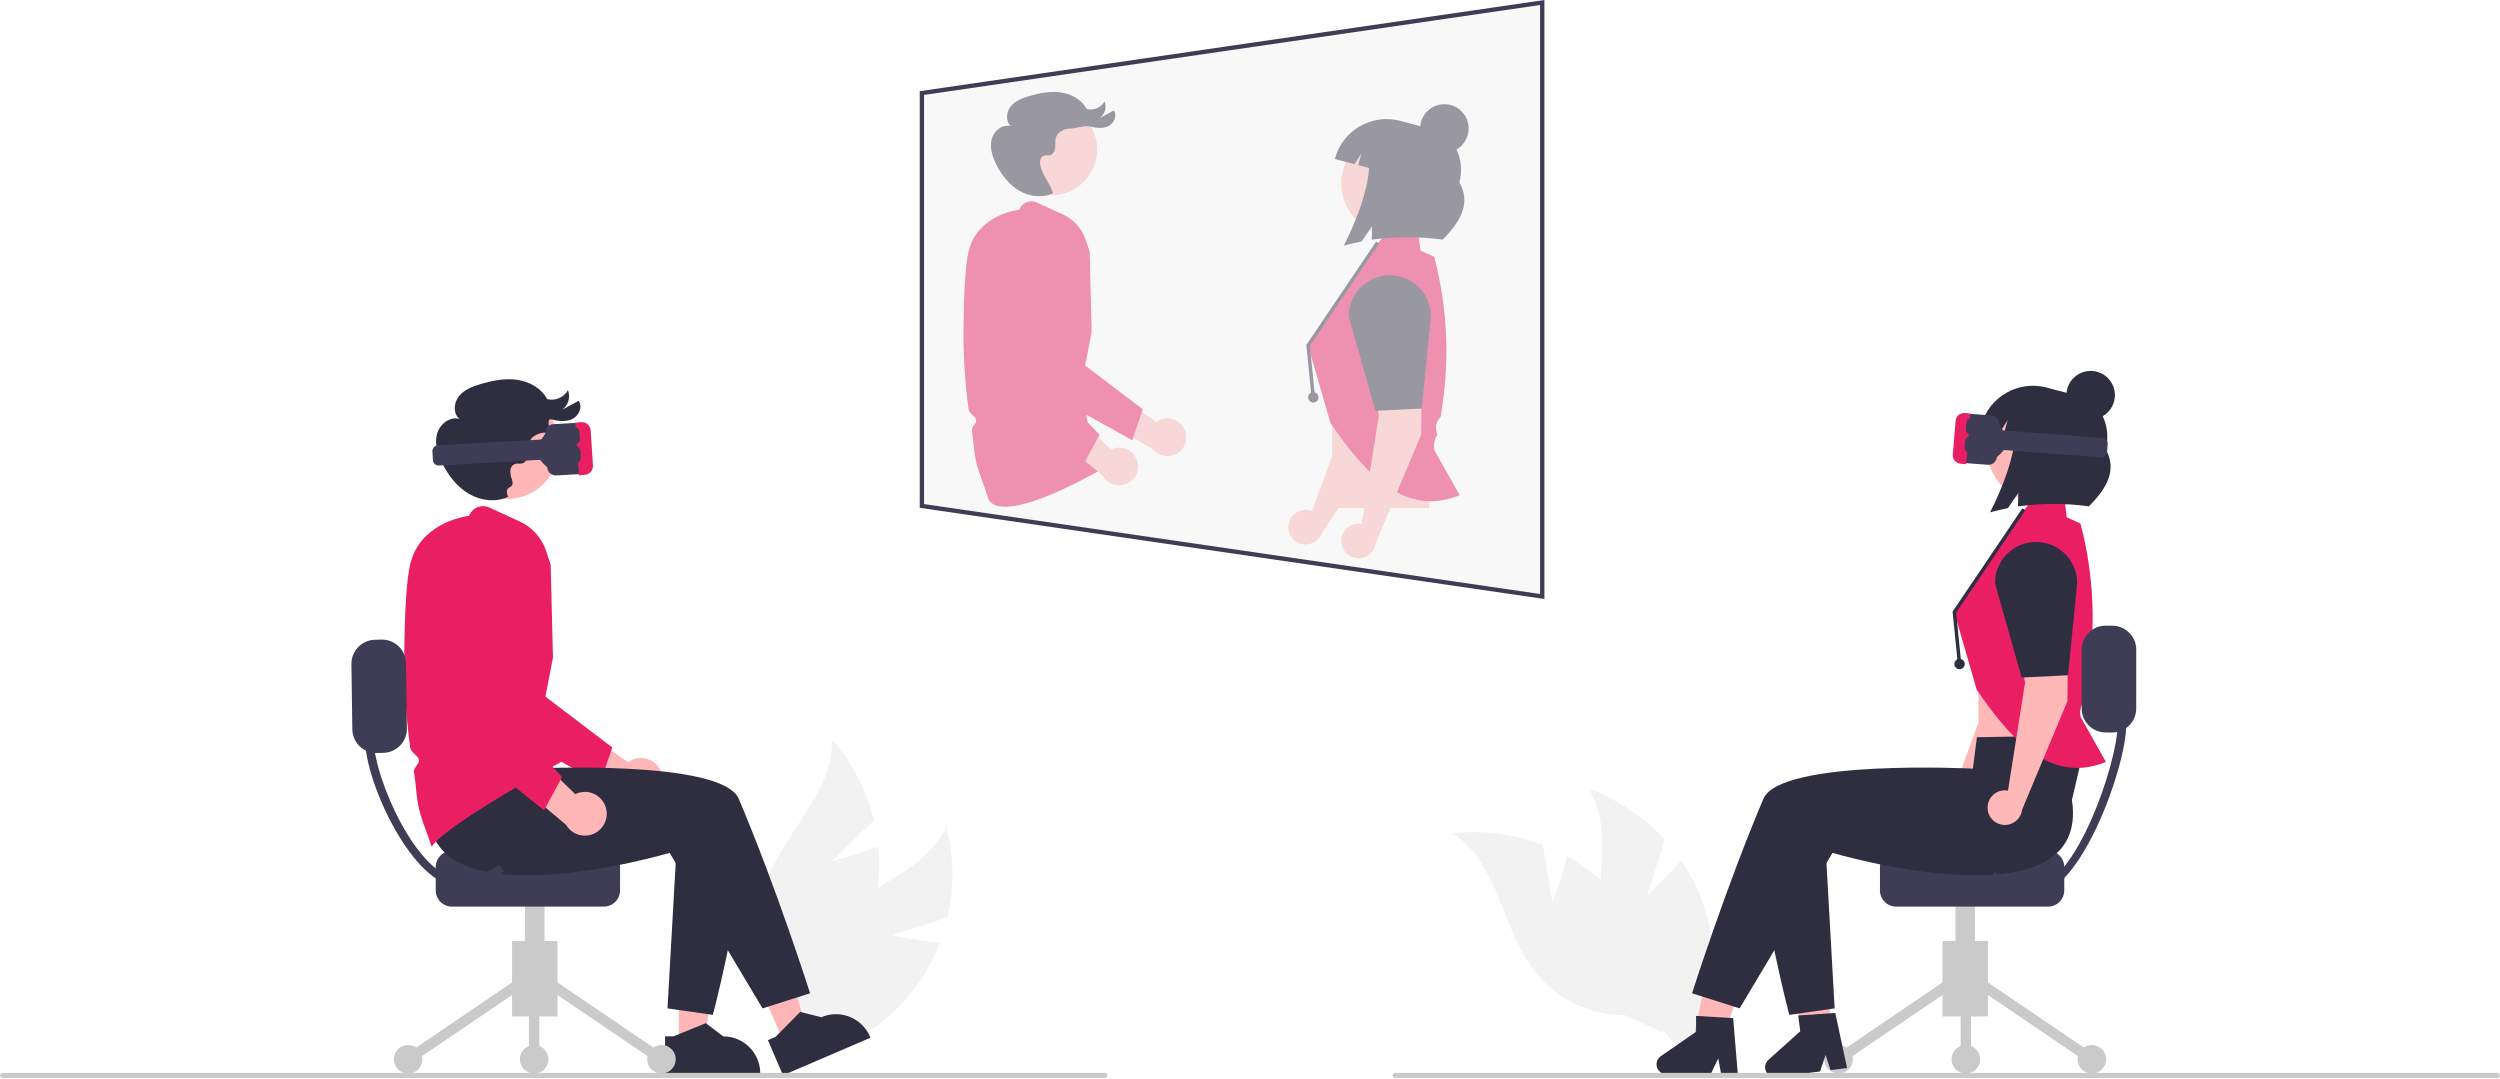
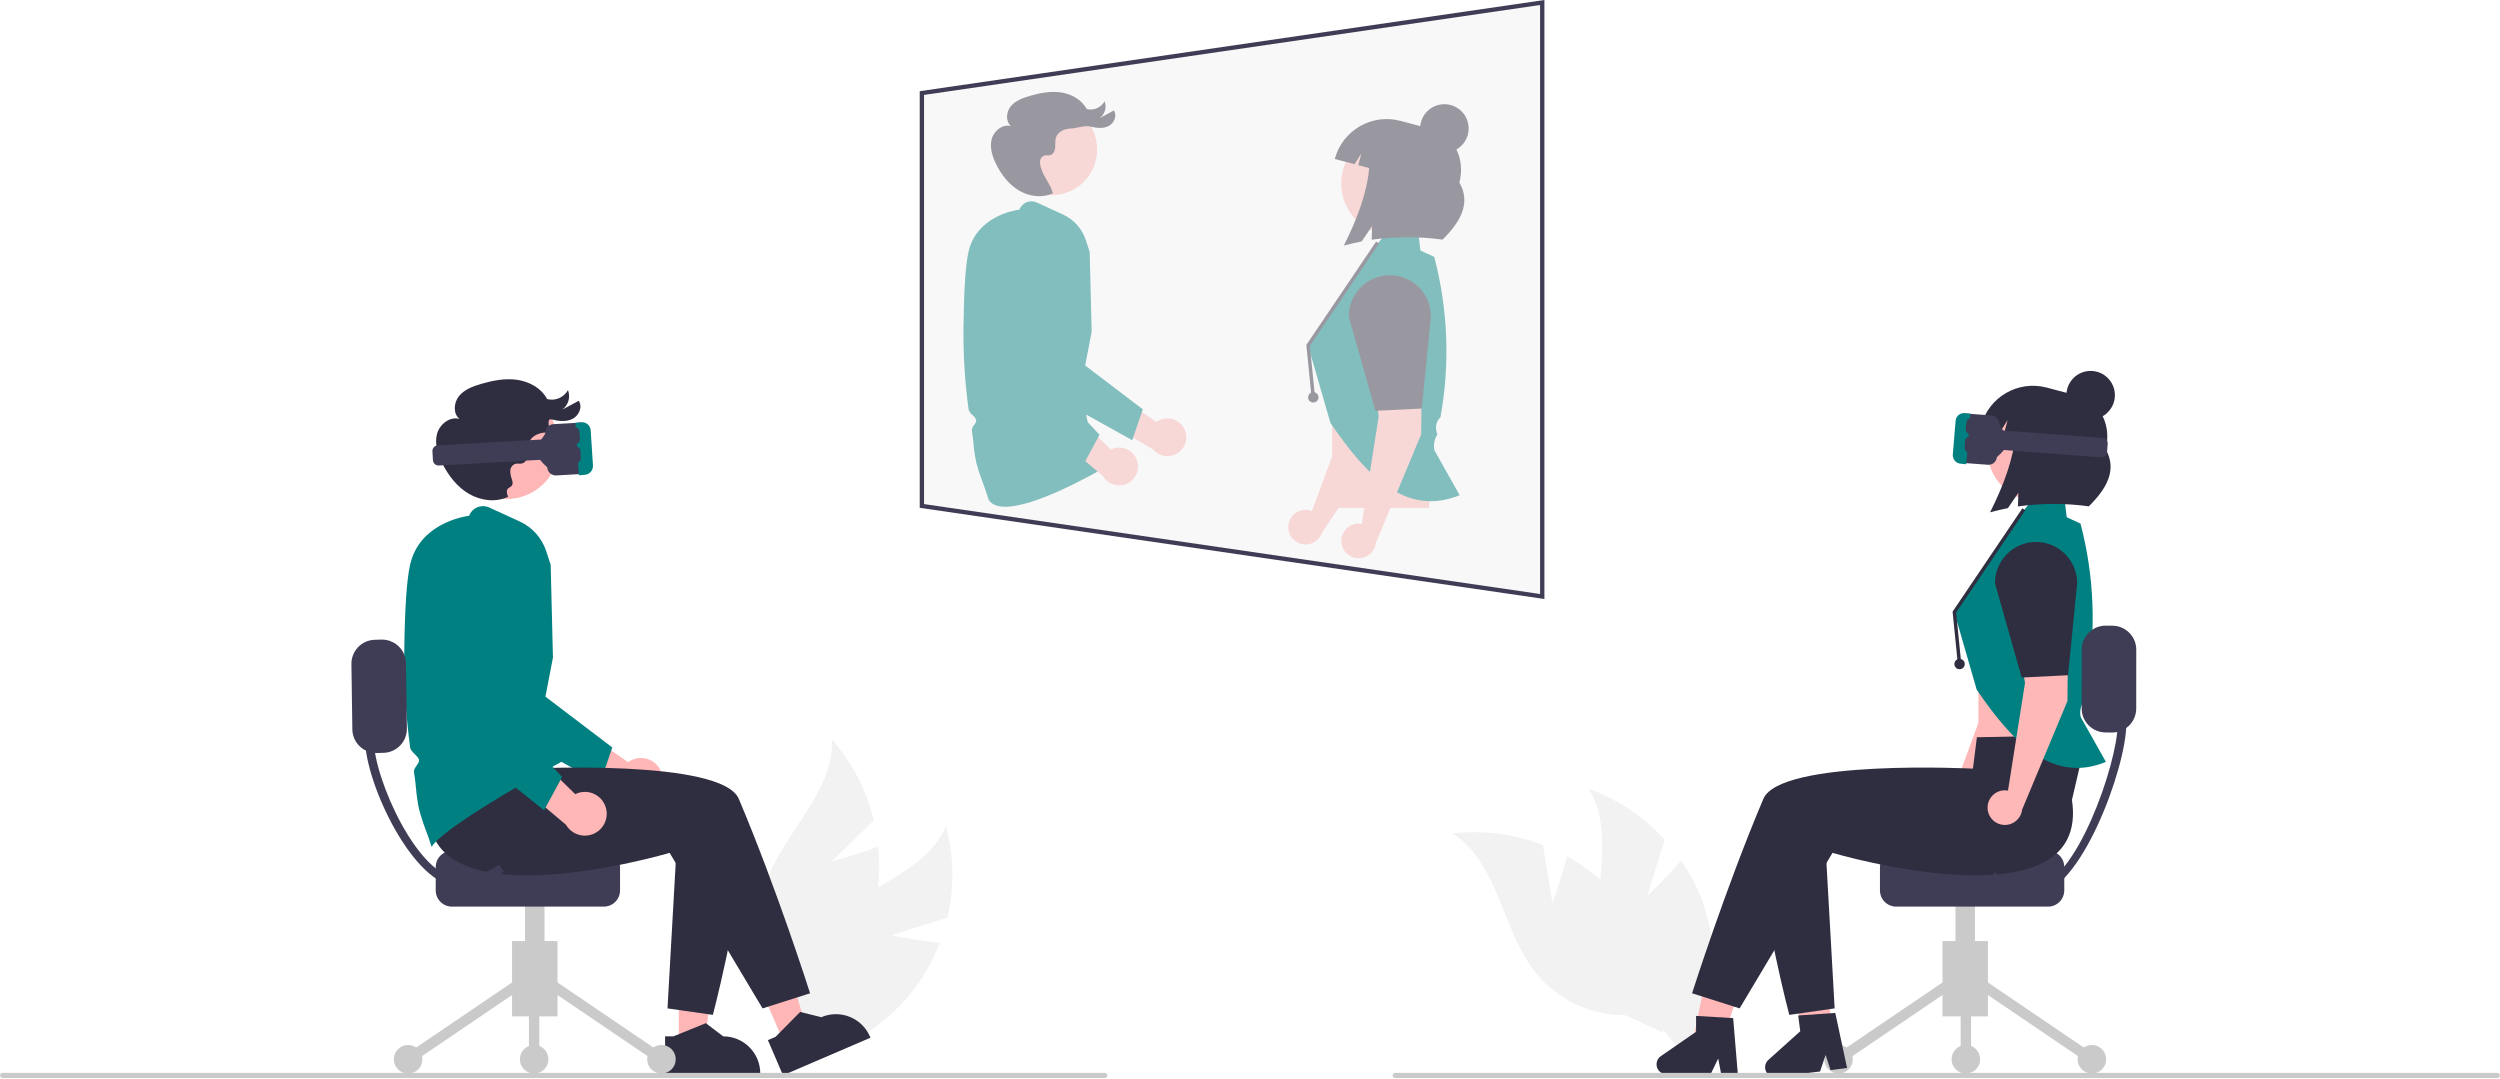
<svg xmlns="http://www.w3.org/2000/svg" data-name="Layer 1" width="1157.307" height="499.034" viewBox="0 0 1157.307 499.034">
  <path d="M434.023,633.429l25.93-8.225a87.77,87.77,0,0,0-.625-42.226c-10.417,23.163-40.98,28.837-58.394,47.325a52.794,52.794,0,0,0-13.505,43.722L381.974,692.531a88.466,88.466,0,0,0,64.385-36.624A85.453,85.453,0,0,0,456.371,636.951C445.313,635.844,434.023,633.429,434.023,633.429Z" transform="translate(-21.34638 -200.4831)" fill="#f2f2f2" />
  <path d="M406.315,599.209l19.54-18.926a87.77,87.77,0,0,0-19.391-37.515c1.006,25.377-23.818,44.087-31.159,68.4a52.794,52.794,0,0,0,7.412,45.156l3.371,18.997A88.466,88.466,0,0,0,427.381,613.826a85.453,85.453,0,0,0,.508-21.432C417.498,596.335,406.315,599.209,406.315,599.209Z" transform="translate(-21.34638 -200.4831)" fill="#f2f2f2" />
  <path d="M783.959,615.193l7.985-26.005a87.77,87.77,0,0,0-35.084-23.506c13.124,21.743.407,50.108,5.706,74.946a52.794,52.794,0,0,0,28.277,35.978l12.117,15.014a88.466,88.466,0,0,0,6.502-73.787,85.453,85.453,0,0,0-9.894-19.018C792.368,607.281,783.959,615.193,783.959,615.193Z" transform="translate(-21.34638 -200.4831)" fill="#f2f2f2" />
  <path d="M740.053,618.515,735.603,591.679a87.77,87.77,0,0,0-41.885-5.392c21.444,13.608,22.711,44.667,38.532,64.535a52.794,52.794,0,0,0,41.355,19.591l17.541,8.034a88.466,88.466,0,0,0-27.088-68.942,85.453,85.453,0,0,0-17.337-12.609C744.051,607.683,740.053,618.515,740.053,618.515Z" transform="translate(-21.34638 -200.4831)" fill="#f2f2f2" />
  <path d="M627.297,436.651a8.037,8.037,0,0,1,1.381.413l17.461-47.373,1.632-48.627a12.092,12.092,0,0,1,24.108-.879l0,0a95.396,95.396,0,0,1-1.455,29.54l-6.661,32.058-30.413,45.217a8.016,8.016,0,1,1-6.053-10.35Z" transform="translate(-21.34638 -200.4831)" fill="#ffb8b8" />
  <path d="M666.37,390.112l-21.261-3.144-3.612-45.176a19.017,19.017,0,1,1,37.301,7.424Z" transform="translate(-21.34638 -200.4831)" fill="#2f2e41" />
  <rect x="638.041" y="390.667" width="44.903" height="44.903" transform="translate(1299.638 625.7551) rotate(-180)" fill="#ffb8b8" />
-   <path d="M655.681,317.7l9.038-11.618,12.893-.559,1.287,10.927,6.388,2.946a171.329,171.329,0,0,1,2.886,74.227l0,0v0a6.609,6.609,0,0,0-1.88,6.42l.414,1.651-.038.06a9.672,9.672,0,0,0-1.284,7.22h0l11.679,20.752c-24.801,10.108-42.982-8.742-59.825-33.445l-10.424-36.083Z" transform="translate(-21.34638 -200.4831)" fill="#e91e63" />
+   <path d="M655.681,317.7l9.038-11.618,12.893-.559,1.287,10.927,6.388,2.946a171.329,171.329,0,0,1,2.886,74.227l0,0v0a6.609,6.609,0,0,0-1.88,6.42l.414,1.651-.038.06a9.672,9.672,0,0,0-1.284,7.22h0l11.679,20.752c-24.801,10.108-42.982-8.742-59.825-33.445l-10.424-36.083Z" transform="translate(-21.34638 -200.4831)" fill="#008080" />
  <polygon points="607.163 184.018 604.729 159.675 637.044 111.838 638.373 112.735 606.383 160.092 608.759 183.859 607.163 184.018" fill="#2f2e41" />
  <circle cx="607.961" cy="183.939" r="2.406" fill="#2f2e41" />
  <circle cx="644.727" cy="84.969" r="23.838" fill="#ffb8b8" />
  <path d="M669.671,256.44l2.892.77.982.261,11.006,2.93c9.755,2.597,15.296,13.599,12.374,24.574,5.394,9.351.72,18.023-7.774,26.437a119.656,119.656,0,0,0-32.82.039l.19-6.301-4.819,7.082q-4.126.798-8.279,1.944c6.292-12.391,10.93-25.189,11.721-35.879l-5.04-1.342,1.468-5.516-3.179,5.06-9.137-2.432,0,0A24.857,24.857,0,0,1,669.671,256.44Z" transform="translate(-21.34638 -200.4831)" fill="#2f2e41" />
  <circle cx="668.64" cy="59.465" r="11.226" fill="#2f2e41" />
  <path d="M650.292,442.871a8.038,8.038,0,0,1,1.435.135l7.878-49.87-7.892-48.01a12.092,12.092,0,0,1,23.473-5.568v0a95.396,95.396,0,0,1,4.339,29.256l-.275,32.742L658.249,451.84a8.016,8.016,0,1,1-7.957-8.969Z" transform="translate(-21.34638 -200.4831)" fill="#ffb8b8" />
  <path d="M679.529,389.601l-21.465,1.067-12.361-43.602a19.017,19.017,0,1,1,38.033,0Z" transform="translate(-21.34638 -200.4831)" fill="#2f2e41" />
  <path d="M569.59,399.029a8.668,8.668,0,0,0-12.902-3.194l-25.322-17.541L531,394.297l24.102,14.204a8.715,8.715,0,0,0,14.488-9.472Z" transform="translate(-21.34638 -200.4831)" fill="#ffb6b6" />
-   <path d="M545.495,404.281l-48.712-27.119-.013-.237c-.026-.454-2.559-45.493-1.564-55.105a25.586,25.586,0,0,1,7.125-15.454l.106-.098.144-.014a12.984,12.984,0,0,1,13.538,8.968,91.968,91.968,0,0,1,3.093,42.075l-1.285,8.005,32.444,24.658Z" transform="translate(-21.34638 -200.4831)" fill="#e91e63" />
+   <path d="M545.495,404.281l-48.712-27.119-.013-.237c-.026-.454-2.559-45.493-1.564-55.105a25.586,25.586,0,0,1,7.125-15.454l.106-.098.144-.014a12.984,12.984,0,0,1,13.538,8.968,91.968,91.968,0,0,1,3.093,42.075l-1.285,8.005,32.444,24.658Z" transform="translate(-21.34638 -200.4831)" fill="#008080" />
  <circle cx="486.768" cy="69.23" r="21.126" fill="#ffb6b6" />
  <path d="M508.814,289.922c-4.939,2.37-11.019,1.567-15.734-1.221s-8.186-7.336-10.611-12.248c-1.776-3.598-3.067-7.718-2.038-11.596s5.132-7.128,8.976-5.979c-2.634-2.121-2.327-6.494-.199-9.122s5.486-3.891,8.73-4.843c4.709-1.382,9.656-2.358,14.513-1.651s9.637,3.336,11.922,7.679a7.403,7.403,0,0,0,8.317-3.572,6.707,6.707,0,0,1-2.306,7.824l6.577-3.568c1.677,2.324.153,5.869-2.392,7.185s-5.622.965-8.4.262-6.397.853-9.262.91-5.964,1.556-6.785,4.302c-.43,1.438-.179,2.982-.306,4.478s-.843,3.155-2.293,3.544c-.916.246-1.918-.08-2.826.193a3.032,3.032,0,0,0-1.911,2.714,8.901,8.901,0,0,0,.631,3.445c1.434,4.419,3.729,6.252,5.163,10.671" transform="translate(-21.34638 -200.4831)" fill="#2f2e41" />
-   <path d="M478.406,429.519l-.012-.001-.167-.028-.048-.162c-.607-2.043-1.38-4.134-2.128-6.156a74.233,74.233,0,0,1-2.783-8.58,65.711,65.711,0,0,1-1.23-8.446c-.209-2.061-.424-4.192-.791-6.29a3.853,3.853,0,0,1,1.051-2.667,3.532,3.532,0,0,0,.966-2.245,5.341,5.341,0,0,0-1.689-2.284,5.504,5.504,0,0,1-1.853-2.628,261.761,261.761,0,0,1-2.359-37.708c.175-17.447.964-29.339,2.343-35.346,3.711-16.153,20.853-19.101,23.537-19.464a5.925,5.925,0,0,1,8.014-3.305l12.18,5.576a19.83,19.83,0,0,1,10.543,11.775l1.809,5.516.906,37.03-5.023,26.076L529.5,418.768C477.197,447.484,478.575,429.519,478.406,429.519Z" transform="translate(-21.34638 -200.4831)" fill="#e91e63" />
+   <path d="M478.406,429.519l-.012-.001-.167-.028-.048-.162c-.607-2.043-1.38-4.134-2.128-6.156a74.233,74.233,0,0,1-2.783-8.58,65.711,65.711,0,0,1-1.23-8.446c-.209-2.061-.424-4.192-.791-6.29a3.853,3.853,0,0,1,1.051-2.667,3.532,3.532,0,0,0,.966-2.245,5.341,5.341,0,0,0-1.689-2.284,5.504,5.504,0,0,1-1.853-2.628,261.761,261.761,0,0,1-2.359-37.708c.175-17.447.964-29.339,2.343-35.346,3.711-16.153,20.853-19.101,23.537-19.464a5.925,5.925,0,0,1,8.014-3.305l12.18,5.576a19.83,19.83,0,0,1,10.543,11.775l1.809,5.516.906,37.03-5.023,26.076L529.5,418.768C477.197,447.484,478.575,429.519,478.406,429.519Z" transform="translate(-21.34638 -200.4831)" fill="#008080" />
  <path d="M547.781,413.912a8.668,8.668,0,0,0-12.187-5.306l-22.033-21.528-3.036,15.717,21.389,18.033a8.715,8.715,0,0,0,15.867-6.917Z" transform="translate(-21.34638 -200.4831)" fill="#ffb6b6" />
-   <path d="M523.147,415.063l-43.493-34.881.026-.236c.05-.451,5.083-45.28,7.67-54.591a25.586,25.586,0,0,1,9.608-14.045l.121-.078.144.011a12.984,12.984,0,0,1,11.848,11.105,91.968,91.968,0,0,1-3.985,42L502.482,372.024,530.347,401.759Z" transform="translate(-21.34638 -200.4831)" fill="#e91e63" />
+   <path d="M523.147,415.063l-43.493-34.881.026-.236c.05-.451,5.083-45.28,7.67-54.591a25.586,25.586,0,0,1,9.608-14.045l.121-.078.144.011a12.984,12.984,0,0,1,11.848,11.105,91.968,91.968,0,0,1-3.985,42L502.482,372.024,530.347,401.759Z" transform="translate(-21.34638 -200.4831)" fill="#008080" />
  <path d="M327.078,557.015a10.056,10.056,0,0,0-14.967-3.706l-29.375-20.349-.424,18.565L310.272,568.003a10.11,10.11,0,0,0,16.806-10.988Z" transform="translate(-21.34638 -200.4831)" fill="#ffb6b6" />
-   <path d="M299.127,563.108l-56.509-31.46-.016-.275c-.03-.526-2.968-52.774-1.815-63.925a29.681,29.681,0,0,1,8.266-17.928l.124-.113.167-.016a15.062,15.062,0,0,1,15.705,10.404,106.688,106.688,0,0,1,3.588,48.809l-1.491,9.286,37.637,28.605Z" transform="translate(-21.34638 -200.4831)" fill="#e91e63" />
+   <path d="M299.127,563.108l-56.509-31.46-.016-.275c-.03-.526-2.968-52.774-1.815-63.925a29.681,29.681,0,0,1,8.266-17.928l.124-.113.167-.016a15.062,15.062,0,0,1,15.705,10.404,106.688,106.688,0,0,1,3.588,48.809l-1.491,9.286,37.637,28.605Z" transform="translate(-21.34638 -200.4831)" fill="#008080" />
  <polygon points="363.145 483.213 374.015 478.544 361.18 434.396 345.137 441.287 363.145 483.213" fill="#ffb6b6" />
  <path d="M376.828,681.983l3.534-1.518,11.388-11.537,9.805,2.434.001-0a17.151,17.151,0,0,1,22.526,8.99l.22.512-40.485,17.389Z" transform="translate(-21.34638 -200.4831)" fill="#2f2e41" />
  <polygon points="314.246 484.351 326.076 484.35 331.704 438.72 314.244 438.72 314.246 484.351" fill="#ffb6b6" />
  <path d="M329.226,680.236l3.846-0,15.017-6.107,8.048,6.106h.001a17.151,17.151,0,0,1,17.15,17.15v.557l-44.062.002Z" transform="translate(-21.34638 -200.4831)" fill="#2f2e41" />
  <rect x="237.043" y="435.636" width="21.047" height="34.878" fill="#cacaca" />
  <rect x="299.882" y="643.181" width="4.811" height="61.045" transform="translate(-446.2676 345.0736) rotate(-55.84051)" fill="#cacaca" />
  <rect x="205.016" y="671.298" width="61.045" height="4.811" transform="translate(-358.996 48.00218) rotate(-34.15969)" fill="#cacaca" />
  <circle cx="306.198" cy="490.359" r="6.615" fill="#cacaca" />
  <circle cx="247.266" cy="490.359" r="6.615" fill="#cacaca" />
  <circle cx="188.935" cy="490.359" r="6.615" fill="#cacaca" />
  <rect x="244.861" y="456.082" width="4.811" height="34.277" fill="#cacaca" />
  <rect x="243.057" y="404.968" width="9.02" height="46.304" fill="#cacaca" />
  <path d="M223.055,612.667V601.843A7.525,7.525,0,0,1,230.572,594.326h70.29a7.525,7.525,0,0,1,7.517,7.517v10.824a7.525,7.525,0,0,1-7.517,7.517H230.572A7.525,7.525,0,0,1,223.055,612.667Z" transform="translate(-21.34638 -200.4831)" fill="#3f3d56" />
  <path d="M532.825,699.517H22.531a1.191,1.191,0,0,1,0-2.381h510.294a1.191,1.191,0,0,1,0,2.381Z" transform="translate(-21.34638 -200.4831)" fill="#cacaca" />
  <path d="M213.5,540.768l51,1,1.851,14.527s89.149-4.527,97,14c17.679,41.719,33,90,33,90l-22,7-43-72s-119.851,35.473-110.851-24.527Z" transform="translate(-21.34638 -200.4831)" fill="#2f2e41" />
  <path d="M367.775,583.173c-5.233,45.007-16.424,87.121-16.424,87.121l-21-3,4.783-84.872" transform="translate(-21.34638 -200.4831)" fill="#2f2e41" />
  <circle cx="234.417" cy="206.518" r="24.507" fill="#ffb6b6" />
  <path d="M256.574,430.445c-5.73,2.749-12.782,1.818-18.253-1.417s-9.496-8.51-12.31-14.208c-2.06-4.173-3.557-8.953-2.364-13.452s5.953-8.268,10.413-6.936c-3.055-2.46-2.699-7.533-.23-10.582s6.364-4.514,10.128-5.619c5.462-1.603,11.202-2.735,16.835-1.915s11.18,3.87,13.831,8.908a8.587,8.587,0,0,0,9.648-4.144,7.78,7.78,0,0,1-2.675,9.077l7.63-4.139c1.945,2.696.178,6.808-2.775,8.335s-6.522,1.12-9.744.304.58,5.99-2.744,6.055-6.919,1.805-7.871,4.99c-.498,1.668-.208,3.46-.355,5.195s-.978,3.66-2.66,4.112c-1.062.286-2.225-.093-3.278.224a3.517,3.517,0,0,0-2.217,3.149,10.326,10.326,0,0,0,.732,3.996c1.663,5.127-3.674,2.253-2.011,7.38" transform="translate(-21.34638 -200.4831)" fill="#2f2e41" />
-   <path d="M221.3,592.385l-.014-.002-.194-.033-.056-.188c-.705-2.37-1.601-4.796-2.468-7.142a86.118,86.118,0,0,1-3.229-9.953,76.229,76.229,0,0,1-1.427-9.797c-.242-2.391-.492-4.863-.917-7.297-.189-1.081.527-2.104,1.219-3.094.642-.918,1.248-1.784,1.121-2.604-.13-.838-1.06-1.759-1.959-2.65-.986-.976-2.005-1.986-2.149-3.048a303.655,303.655,0,0,1-2.736-43.744c.203-20.239,1.118-34.035,2.718-41.004,4.304-18.738,24.191-22.158,27.304-22.58a6.874,6.874,0,0,1,9.296-3.834l14.13,6.468a23.004,23.004,0,0,1,12.231,13.66l2.099,6.399,1.051,42.957-5.827,30.25,11.384,17.077C222.203,585.538,221.495,592.385,221.3,592.385Z" transform="translate(-21.34638 -200.4831)" fill="#e91e63" />
+   <path d="M221.3,592.385l-.014-.002-.194-.033-.056-.188c-.705-2.37-1.601-4.796-2.468-7.142a86.118,86.118,0,0,1-3.229-9.953,76.229,76.229,0,0,1-1.427-9.797c-.242-2.391-.492-4.863-.917-7.297-.189-1.081.527-2.104,1.219-3.094.642-.918,1.248-1.784,1.121-2.604-.13-.838-1.06-1.759-1.959-2.65-.986-.976-2.005-1.986-2.149-3.048a303.655,303.655,0,0,1-2.736-43.744c.203-20.239,1.118-34.035,2.718-41.004,4.304-18.738,24.191-22.158,27.304-22.58a6.874,6.874,0,0,1,9.296-3.834l14.13,6.468a23.004,23.004,0,0,1,12.231,13.66l2.099,6.399,1.051,42.957-5.827,30.25,11.384,17.077C222.203,585.538,221.495,592.385,221.3,592.385Z" transform="translate(-21.34638 -200.4831)" fill="#008080" />
  <path d="M926.464,560.117a8.037,8.037,0,0,1,1.381.413l17.461-47.373,1.632-48.627a12.092,12.092,0,0,1,24.108-.879l0,0a95.396,95.396,0,0,1-1.455,29.54l-6.661,32.058-30.413,45.217a8.016,8.016,0,1,1-6.053-10.35Z" transform="translate(-21.34638 -200.4831)" fill="#ffb8b8" />
  <path d="M965.537,513.578l-21.261-3.144-3.612-45.176a19.017,19.017,0,1,1,37.301,7.424Z" transform="translate(-21.34638 -200.4831)" fill="#2f2e41" />
  <rect x="937.207" y="514.134" width="44.903" height="44.903" transform="translate(1897.972 872.6872) rotate(-180)" fill="#ffb8b8" />
  <polygon points="809.373 445.894 792.224 440.124 782.674 486.804 794.294 490.713 809.373 445.894" fill="#ffb6b6" />
  <polygon points="839.786 437.013 822.178 441.177 838.737 485.853 850.668 483.031 839.786 437.013" fill="#ffb6b6" />
  <rect x="899.217" y="435.636" width="21.047" height="34.878" fill="#cacaca" />
  <rect x="867.19" y="671.298" width="61.045" height="4.811" transform="translate(-244.7548 419.8097) rotate(-34.15949)" fill="#cacaca" />
  <rect x="962.056" y="643.181" width="4.811" height="61.045" transform="translate(-155.9049 893.0038) rotate(-55.84031)" fill="#cacaca" />
  <circle cx="851.109" cy="490.359" r="6.615" fill="#cacaca" />
  <circle cx="910.041" cy="490.359" r="6.615" fill="#cacaca" />
  <circle cx="968.372" cy="490.359" r="6.615" fill="#cacaca" />
  <rect x="907.636" y="456.082" width="4.811" height="34.277" fill="#cacaca" />
  <rect x="905.23" y="404.968" width="9.02" height="46.304" fill="#cacaca" />
  <path d="M969.428,620.184H899.138a7.525,7.525,0,0,1-7.517-7.517V601.843a7.525,7.525,0,0,1,7.517-7.517H969.428a7.525,7.525,0,0,1,7.517,7.517v10.824A7.525,7.525,0,0,1,969.428,620.184Z" transform="translate(-21.34638 -200.4831)" fill="#3f3d56" />
  <path d="M980.5,570.768c9,60-110.851,24.527-110.851,24.527l-43,72-22-7s15.321-48.281,33-90c7.851-18.527,97-14,97-14l1.851-14.527,51-1Z" transform="translate(-21.34638 -200.4831)" fill="#2f2e41" />
  <path d="M865.866,582.423l4.783,84.872-21,3s-11.191-42.114-16.424-87.121" transform="translate(-21.34638 -200.4831)" fill="#2f2e41" />
-   <path d="M954.848,441.166l9.038-11.618,12.893-.559,1.287,10.927,6.388,2.946a171.329,171.329,0,0,1,2.886,74.227l0,0v0a6.609,6.609,0,0,0-1.88,6.42l.414,1.651-.038.06a9.672,9.672,0,0,0-1.284,7.22h0l11.679,20.752c-24.801,10.108-42.982-8.742-59.825-33.445l-10.424-36.083Z" transform="translate(-21.34638 -200.4831)" fill="#e91e63" />
+   <path d="M954.848,441.166l9.038-11.618,12.893-.559,1.287,10.927,6.388,2.946a171.329,171.329,0,0,1,2.886,74.227l0,0v0a6.609,6.609,0,0,0-1.88,6.42l.414,1.651-.038.06a9.672,9.672,0,0,0-1.284,7.22h0l11.679,20.752c-24.801,10.108-42.982-8.742-59.825-33.445l-10.424-36.083Z" transform="translate(-21.34638 -200.4831)" fill="#008080" />
  <polygon points="906.33 307.484 903.896 283.141 936.211 235.304 937.54 236.201 905.549 283.558 907.926 307.325 906.33 307.484" fill="#2f2e41" />
  <circle cx="907.128" cy="307.405" r="2.406" fill="#2f2e41" />
  <circle cx="943.894" cy="208.435" r="23.838" fill="#ffb8b8" />
  <path d="M968.838,379.906l2.892.77.982.261,11.006,2.93c9.755,2.597,15.296,13.599,12.374,24.574,5.394,9.351.72,18.023-7.774,26.437a119.655,119.655,0,0,0-32.82.039l.19-6.301-4.819,7.082q-4.126.798-8.279,1.944c6.292-12.391,10.93-25.189,11.721-35.879l-5.04-1.342,1.468-5.516-3.179,5.06-9.137-2.432,0,0A24.857,24.857,0,0,1,968.838,379.906Z" transform="translate(-21.34638 -200.4831)" fill="#2f2e41" />
  <circle cx="967.807" cy="182.931" r="11.226" fill="#2f2e41" />
  <path d="M949.459,566.337a8.038,8.038,0,0,1,1.435.135l7.878-49.87-7.892-48.01a12.092,12.092,0,0,1,23.473-5.568v0a95.396,95.396,0,0,1,4.339,29.256l-.275,32.742L957.416,575.306a8.016,8.016,0,1,1-7.957-8.969Z" transform="translate(-21.34638 -200.4831)" fill="#ffb8b8" />
  <path d="M978.696,513.067l-21.465,1.067-12.361-43.602a19.017,19.017,0,1,1,38.033,0Z" transform="translate(-21.34638 -200.4831)" fill="#2f2e41" />
  <path d="M825.83,697.768h-7.705l-1.375-7.275-3.523,7.275H792.79a4.594,4.594,0,0,1-2.61-8.374L806.5,678.122v-7.355l17.166,1.025Z" transform="translate(-21.34638 -200.4831)" fill="#2f2e41" />
  <path d="M876.399,694.884l-7.642.983-2.293-7.04-2.565,7.665-20.269,2.608a4.594,4.594,0,0,1-3.658-7.973L854.72,677.866l-.939-7.294,17.156-1.175Z" transform="translate(-21.34638 -200.4831)" fill="#2f2e41" />
  <path d="M665.988,698.33a1.191,1.191,0,0,1,1.187-1.195h510.294a1.191,1.191,0,0,1,0,2.381h-510.294A1.191,1.191,0,0,1,665.988,698.33Z" transform="translate(-21.34638 -200.4831)" fill="#cacaca" />
  <path d="M941.611,415.64l-11.908-.893a3.848,3.848,0,0,1-3.546-4.12l1.137-15.17a3.848,3.848,0,0,1,4.121-3.546l11.908.893.001,0a3.843,3.843,0,0,1,3.545,4.12c1.779,4.329,8.445,7.012-1.137,15.17a3.843,3.843,0,0,1-4.121,3.546Z" transform="translate(-21.34638 -200.4831)" fill="#3f3d56" />
-   <path d="M930.813,391.732l2.692.267-1.954,23.395-2.693-.267a3.845,3.845,0,0,1-2.615-1.418,4.022,4.022,0,0,1-.891-2.888l1.298-15.542a3.865,3.865,0,0,1,3.019-3.486A3.74,3.74,0,0,1,930.813,391.732Z" transform="translate(-21.34638 -200.4831)" fill="#e91e63" />
+   <path d="M930.813,391.732l2.692.267-1.954,23.395-2.693-.267a3.845,3.845,0,0,1-2.615-1.418,4.022,4.022,0,0,1-.891-2.888l1.298-15.542a3.865,3.865,0,0,1,3.019-3.486A3.74,3.74,0,0,1,930.813,391.732Z" transform="translate(-21.34638 -200.4831)" fill="#008080" />
  <path d="M994.082,412.191l-53.765-4.029a2.488,2.488,0,0,1-2.293-2.664l.301-4.014 0-.001a2.486,2.486,0,0,1,2.665-2.292l53.765,4.029h0a2.486,2.486,0,0,1,2.293,2.664l-.301,4.014a2.485,2.485,0,0,1-2.665,2.293Z" transform="translate(-21.34638 -200.4831)" fill="#3f3d56" />
  <path d="M933.189,401.409l-0.0 0a2.048,2.048,0,0,1-1.833-2.237l.323-3.255.003-.026a2.045,2.045,0,0,1,4.067.429l-.323,3.255a2.044,2.044,0,0,1-2.236,1.834Z" transform="translate(-21.34638 -200.4831)" fill="#3f3d56" />
  <path d="M932.793,409.942l-0,0a2.045,2.045,0,0,1-1.936-2.148l.17-3.267a2.045,2.045,0,0,1,4.084.213l-.17,3.267a2.041,2.041,0,0,1-2.148,1.936Z" transform="translate(-21.34638 -200.4831)" fill="#3f3d56" />
  <path d="M999.03,539.583l-3.068-.035a11.107,11.107,0,0,1-10.967-11.219l.025-27.258a11.107,11.107,0,0,1,11.219-10.967l3.068.035a11.107,11.107,0,0,1,10.967,11.219l-.025,27.258A11.107,11.107,0,0,1,999.03,539.583Z" transform="translate(-21.34638 -200.4831)" fill="#3f3d56" />
  <path d="M942.335,607.542l2.307-3.268a33.004,33.004,0,0,0,19,6.02c18.227.002,38.005-56.3,38.008-74.527h4c-.023,20.425-21.575,78.504-42,78.527A36.763,36.763,0,0,1,942.335,607.542Z" transform="translate(-21.34638 -200.4831)" fill="#3f3d56" />
  <path d="M301.778,574.28a10.056,10.056,0,0,0-14.137-6.156l-25.56-24.973-3.522,18.233,24.812,20.92a10.11,10.11,0,0,0,18.407-8.024Z" transform="translate(-21.34638 -200.4831)" fill="#ffb6b6" />
-   <path d="M273.201,575.615l-50.455-40.464.031-.274c.058-.524,5.896-52.528,8.898-63.329a29.681,29.681,0,0,1,11.146-16.294l.141-.091.167.012a15.062,15.062,0,0,1,13.745,12.883,106.688,106.688,0,0,1-4.622,48.722l-3.023,8.906,32.325,34.494Z" transform="translate(-21.34638 -200.4831)" fill="#e91e63" />
+   <path d="M273.201,575.615l-50.455-40.464.031-.274c.058-.524,5.896-52.528,8.898-63.329a29.681,29.681,0,0,1,11.146-16.294l.141-.091.167.012a15.062,15.062,0,0,1,13.745,12.883,106.688,106.688,0,0,1-4.622,48.722l-3.023,8.906,32.325,34.494Z" transform="translate(-21.34638 -200.4831)" fill="#008080" />
  <path d="M184.455,538.271,184.029,508.04a11.107,11.107,0,0,1,10.792-11.388l3.067-.082a11.107,11.107,0,0,1,11.388,10.792l.427,30.231a11.107,11.107,0,0,1-10.792,11.388l-3.067.083A11.107,11.107,0,0,1,184.455,538.271Z" transform="translate(-21.34638 -200.4831)" fill="#3f3d56" />
  <path d="M233.351,610.768c-20.425-.023-42.977-47.575-43-68h4c.002,18.227,20.78,64.002,39.008,64a33.004,33.004,0,0,0,19-6.02l2.307,3.268A36.763,36.763,0,0,1,233.351,610.768Z" transform="translate(-21.34638 -200.4831)" fill="#3f3d56" />
  <path d="M277.691,420.459a3.998,3.998,0,0,1-3.025-3.649c-9.789-8.65-2.819-11.307-.89-15.767a3.99,3.99,0,0,1,3.758-4.208l.001,0,12.376-.699a3.994,3.994,0,0,1,4.209,3.759l.89,15.767a3.995,3.995,0,0,1-3.759,4.208l-12.376.699A3.98,3.98,0,0,1,277.691,420.459Z" transform="translate(-21.34638 -200.4831)" fill="#3f3d56" />
-   <path d="M291.724,396.046a4.012,4.012,0,0,1,3.066,3.675l1.051,16.156a4.175,4.175,0,0,1-.98,2.981,3.992,3.992,0,0,1-2.741,1.422l-2.8.225-1.582-24.32,2.799-.226A3.882,3.882,0,0,1,291.724,396.046Z" transform="translate(-21.34638 -200.4831)" fill="#e91e63" />
+   <path d="M291.724,396.046a4.012,4.012,0,0,1,3.066,3.675l1.051,16.156a4.175,4.175,0,0,1-.98,2.981,3.992,3.992,0,0,1-2.741,1.422l-2.8.225-1.582-24.32,2.799-.226A3.882,3.882,0,0,1,291.724,396.046Z" transform="translate(-21.34638 -200.4831)" fill="#008080" />
  <path d="M223.714,415.915a2.584,2.584,0,0,1-1.956-2.359l-.236-4.172a2.58,2.58,0,0,1,2.431-2.721h0L279.833,403.507a2.58,2.58,0,0,1,2.722,2.43l0.0.001.236,4.171a2.583,2.583,0,0,1-2.431,2.722l-55.88,3.156A2.566,2.566,0,0,1,223.714,415.915Z" transform="translate(-21.34638 -200.4831)" fill="#3f3d56" />
  <path d="M287.207,405.903a2.126,2.126,0,0,1-1.606-1.891l-.273-3.385a2.123,2.123,0,1,1,4.229-.368l.002.027.273,3.385a2.126,2.126,0,0,1-1.945,2.287l-0-0A2.116,2.116,0,0,1,287.207,405.903Z" transform="translate(-21.34638 -200.4831)" fill="#3f3d56" />
  <path d="M287.549,414.761a2.125,2.125,0,0,1-1.607-1.989l-.114-3.394a2.123,2.123,0,0,1,4.243-.143l.114,3.394a2.123,2.123,0,0,1-2.05,2.193l-0,0A2.133,2.133,0,0,1,287.549,414.761Z" transform="translate(-21.34638 -200.4831)" fill="#3f3d56" />
  <path id="f2de2510-d869-4726-96f2-631808817dc6-43" data-name="af4baad4-c88d-44ba-bf25-f9ac1002d243" d="M448.108,243.557l287.178-41.917v274.979l-287.178-41.916Z" transform="translate(-21.34638 -200.4831)" fill="#f2f2f2" opacity="0.54" />
  <path d="M736.287,477.775l-289.179-42.207V242.692l289.179-42.209ZM449.108,433.838,734.287,475.462V202.797l-285.179,41.625Z" transform="translate(-21.34638 -200.4831)" fill="#3f3d56" />
</svg>
